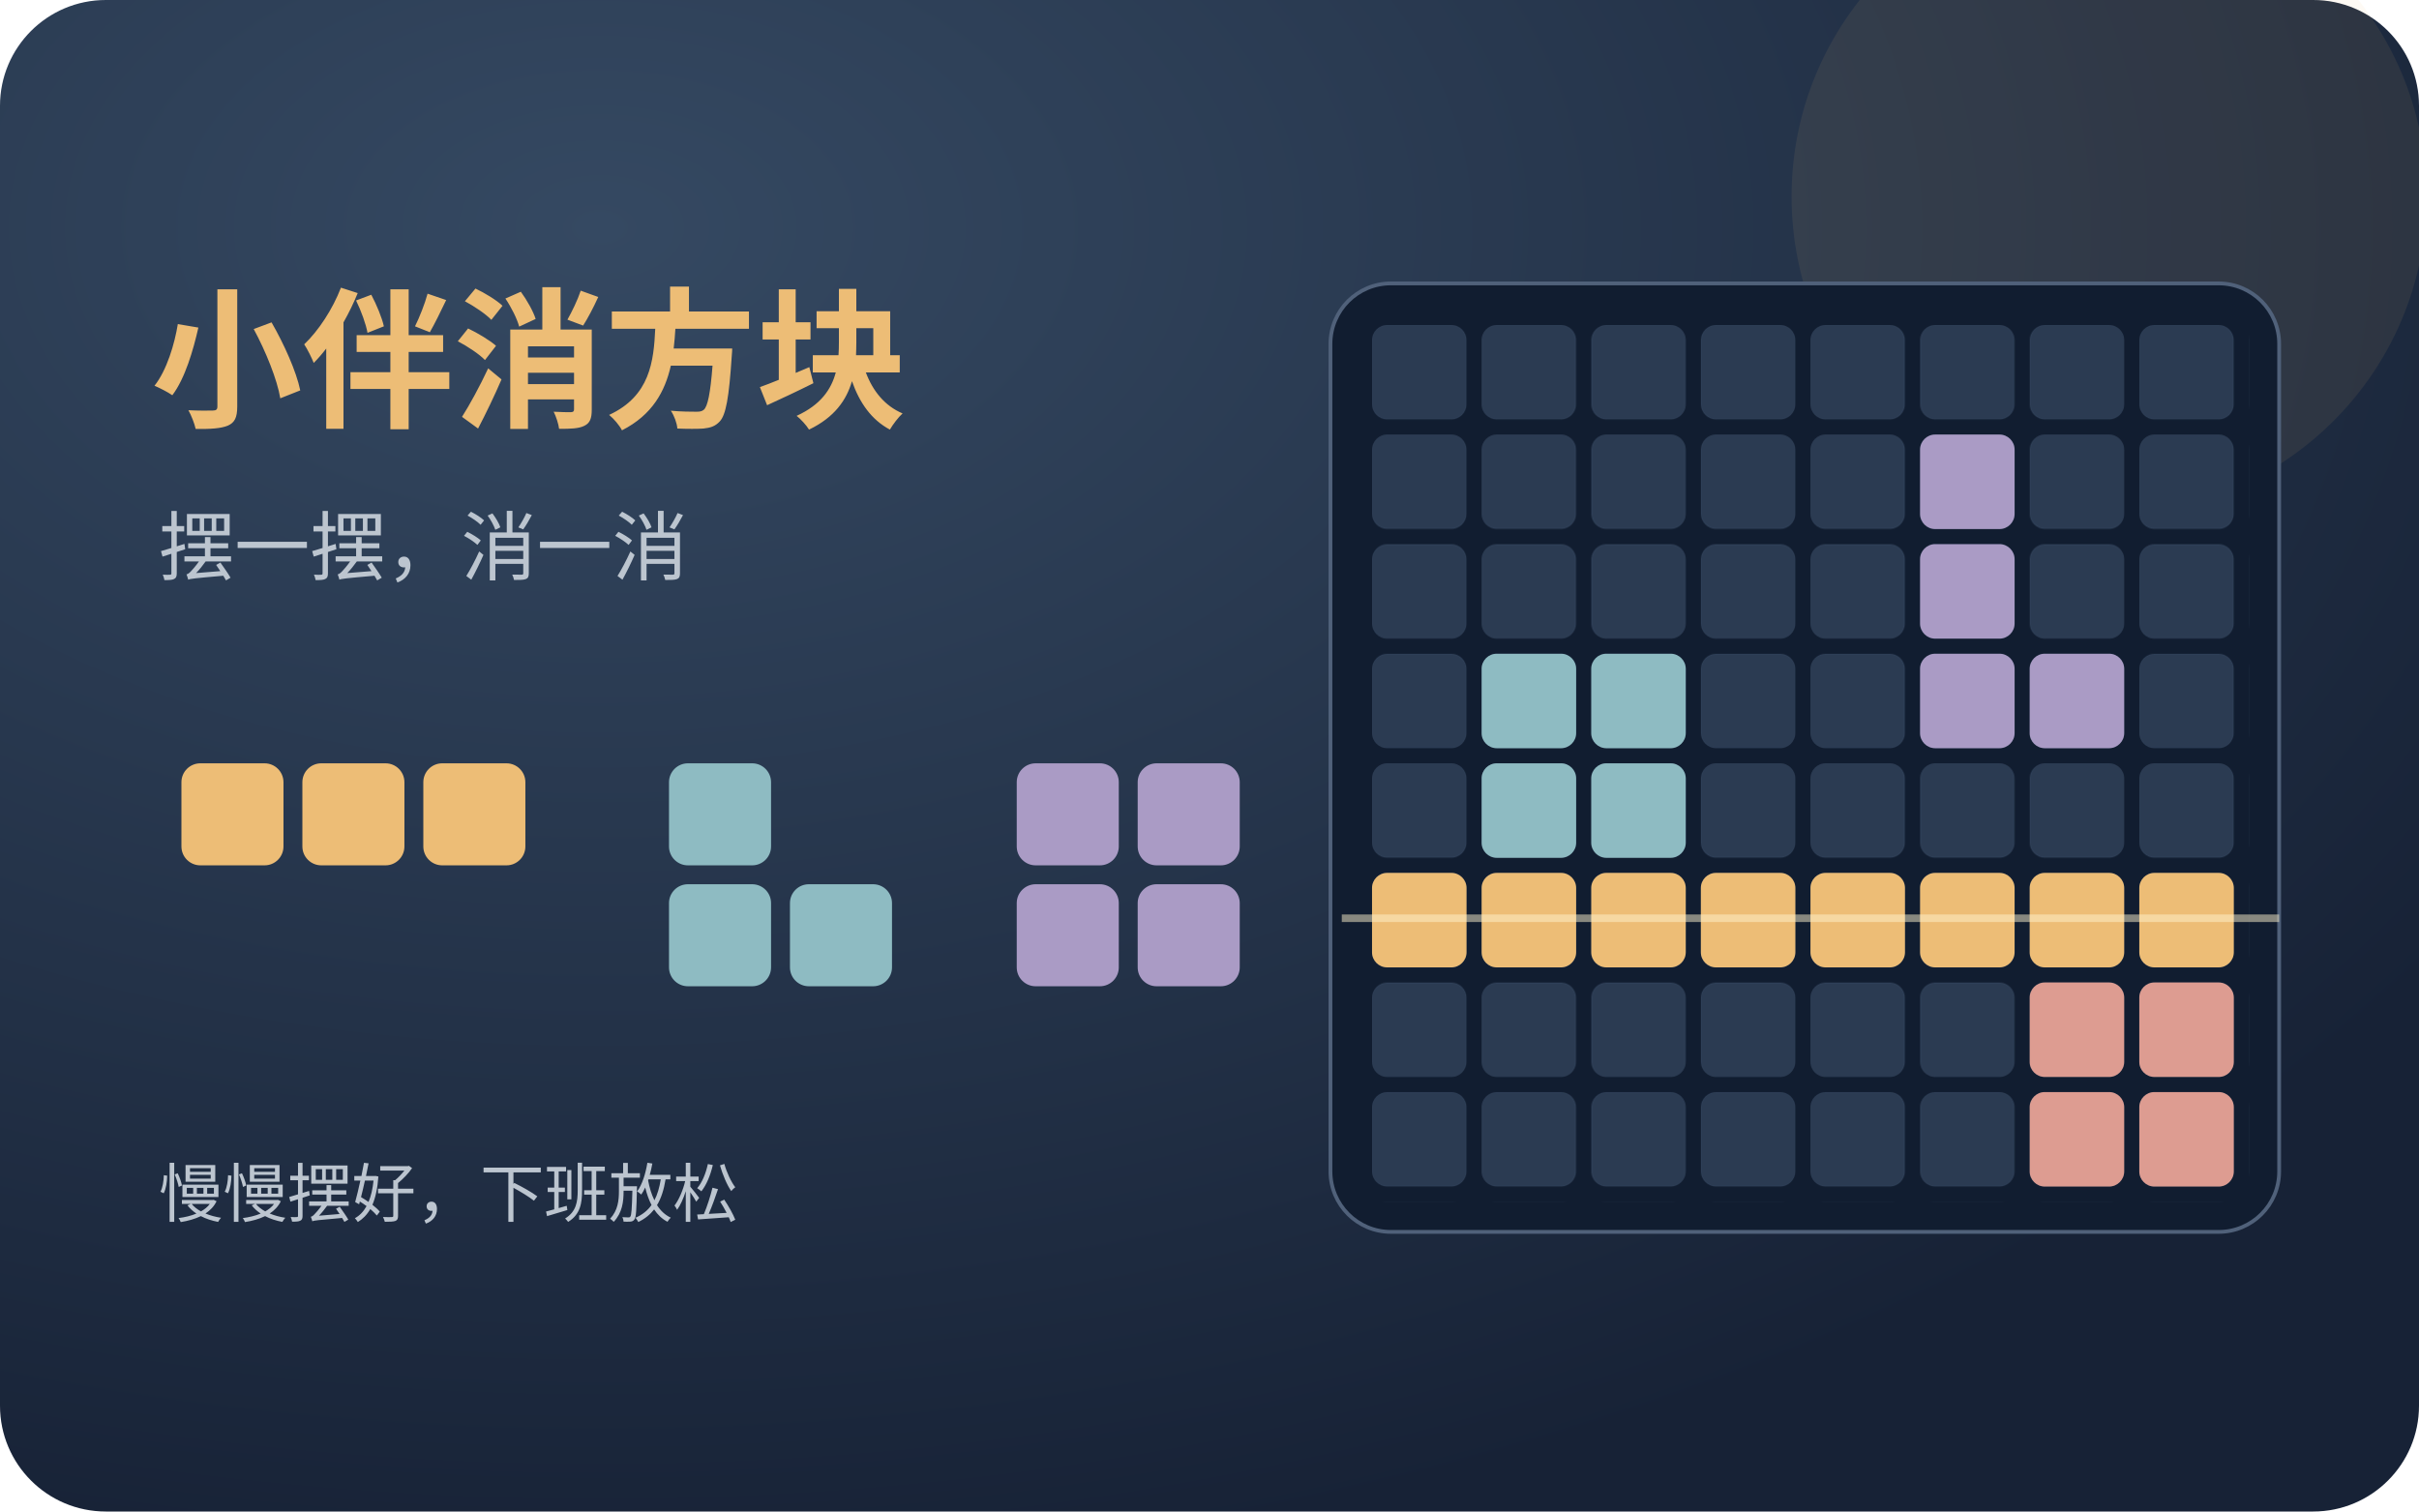
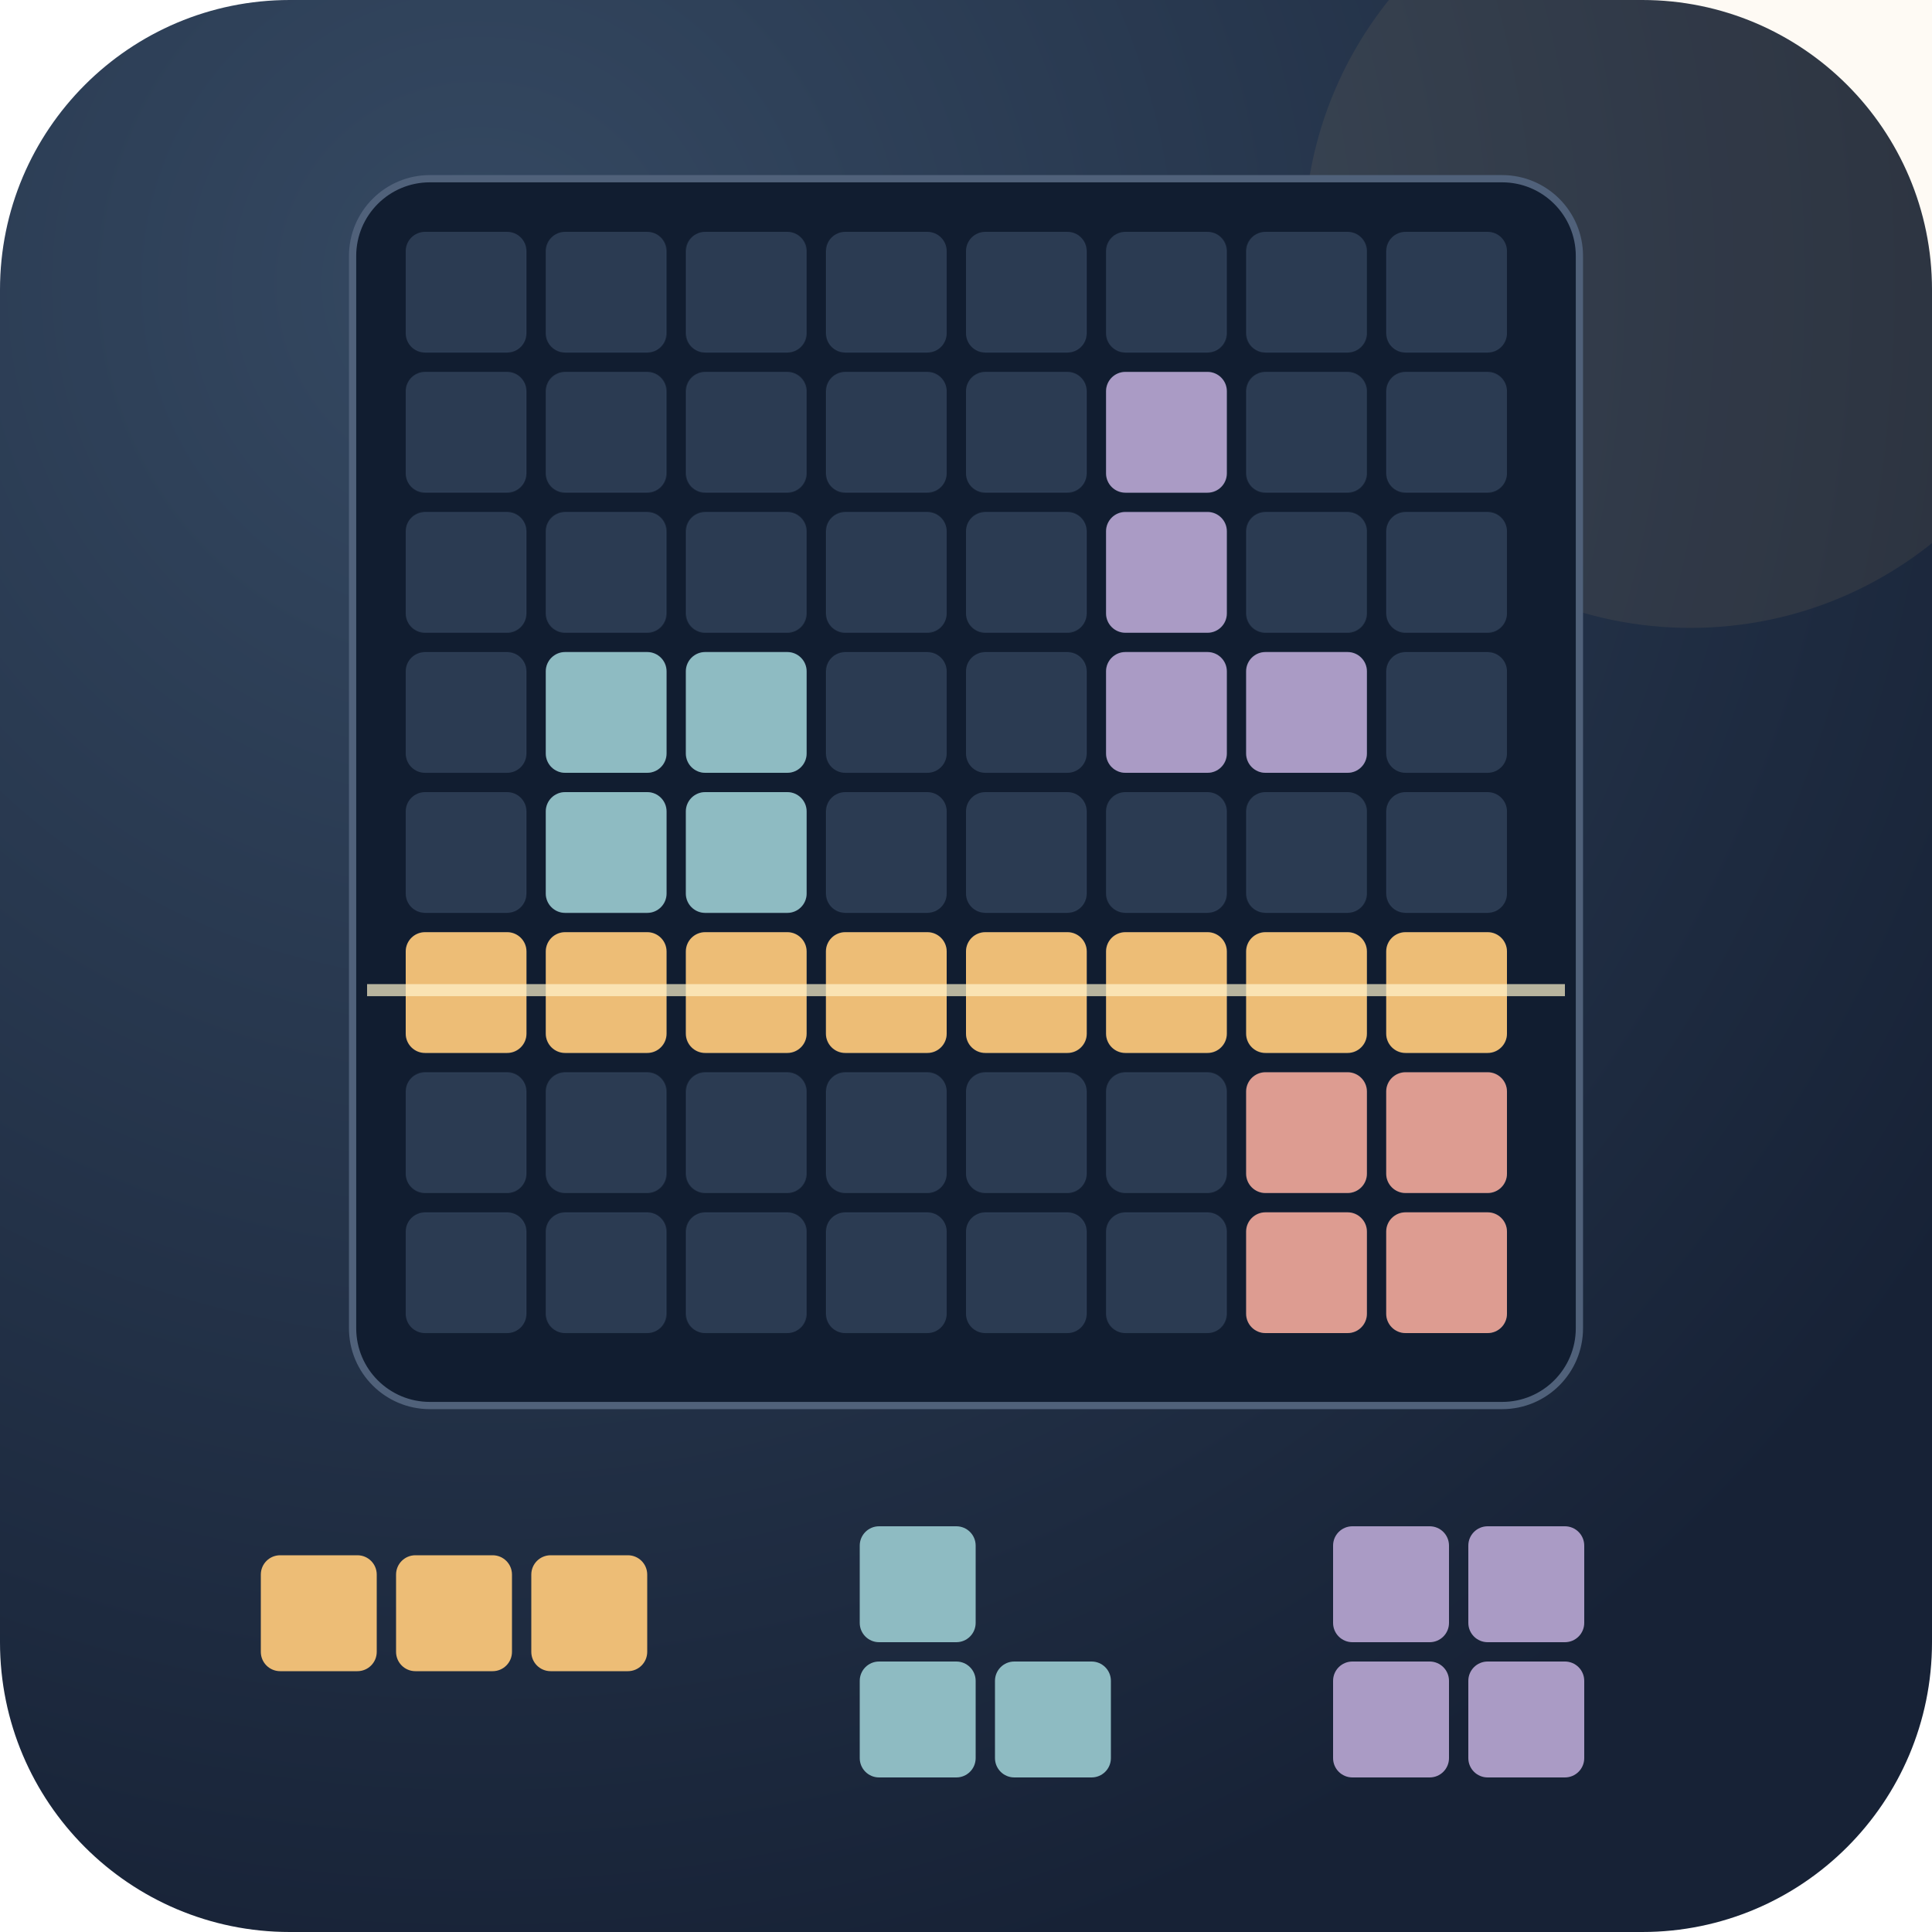
- <svg xmlns="http://www.w3.org/2000/svg" width="640" height="400" viewBox="0 0 640 400">
+ <svg xmlns="http://www.w3.org/2000/svg" width="400" height="400" viewBox="0 0 400 400">
  <defs>
    <radialGradient id="bg" cx="25%" cy="15%" r="90%">
      <stop stop-color="#354962" />
      <stop offset="1" stop-color="#172236" />
    </radialGradient>
    <pattern id="grid" width="29" height="29" patternUnits="userSpaceOnUse">
      <rect width="25" height="25" rx="4" fill="#2b3b52" />
    </pattern>
  </defs>
-   <rect width="640" height="400" rx="28" fill="url(#bg)" />
-   <circle cx="558" cy="52" r="84" fill="#edbd76" opacity=".08" />
-   <text x="40" y="110" fill="#edbd76" font-size="40" font-weight="700" font-family="system-ui, sans-serif">小伴消方块</text>
-   <text x="42" y="152" fill="#bcc5cf" font-size="20" font-family="system-ui, sans-serif">摆一摆，消一消</text>
-   <text x="42" y="322" fill="#bcc5cf" font-size="17" font-family="system-ui, sans-serif">慢慢摆好，下班放松</text>
-   <g transform="translate(363 86)">
-     <rect x="-11" y="-11" width="251" height="251" rx="16" fill="#111d30" stroke="#50617a" />
+   <rect width="400" height="400" rx="60" fill="url(#bg)" />
+   <circle cx="350" cy="50" r="80" fill="#edbd76" opacity=".08" />
+   <g transform="translate(84 48)">
+     <rect x="-11" y="-11" width="254" height="254" rx="16" fill="#111d30" stroke="#50617a" stroke-width="1.5" />
    <rect width="232" height="232" fill="url(#grid)" />
    <g fill="#edbd76">
      <rect x="0" y="145" width="25" height="25" rx="4" />
      <rect x="29" y="145" width="25" height="25" rx="4" />
      <rect x="58" y="145" width="25" height="25" rx="4" />
      <rect x="87" y="145" width="25" height="25" rx="4" />
      <rect x="116" y="145" width="25" height="25" rx="4" />
      <rect x="145" y="145" width="25" height="25" rx="4" />
      <rect x="174" y="145" width="25" height="25" rx="4" />
      <rect x="203" y="145" width="25" height="25" rx="4" />
    </g>
    <g fill="#8ebbc2">
      <rect x="29" y="87" width="25" height="25" rx="4" />
      <rect x="58" y="87" width="25" height="25" rx="4" />
      <rect x="29" y="116" width="25" height="25" rx="4" />
      <rect x="58" y="116" width="25" height="25" rx="4" />
    </g>
    <g fill="#aa9bc5">
      <rect x="145" y="29" width="25" height="25" rx="4" />
      <rect x="145" y="58" width="25" height="25" rx="4" />
      <rect x="145" y="87" width="25" height="25" rx="4" />
      <rect x="174" y="87" width="25" height="25" rx="4" />
    </g>
    <g fill="#dd9c91">
      <rect x="174" y="174" width="25" height="25" rx="4" />
      <rect x="203" y="174" width="25" height="25" rx="4" />
      <rect x="174" y="203" width="25" height="25" rx="4" />
      <rect x="203" y="203" width="25" height="25" rx="4" />
    </g>
-     <path d="M-8 157h248" stroke="#fff3cd" stroke-width="2" opacity=".5" />
+     <path d="M-8 157h248" stroke="#fff3cd" stroke-width="2.5" opacity=".7" />
  </g>
-   <g transform="translate(48 202)" fill="#edbd76">
-     <rect width="27" height="27" rx="5" />
-     <rect x="32" width="27" height="27" rx="5" />
-     <rect x="64" width="27" height="27" rx="5" />
+   <g transform="translate(54 322)" fill="#edbd76">
+     <rect width="24" height="24" rx="4" />
+     <rect x="28" width="24" height="24" rx="4" />
+     <rect x="56" width="24" height="24" rx="4" />
  </g>
-   <g transform="translate(177 202)" fill="#8ebbc2">
-     <rect width="27" height="27" rx="5" />
-     <rect y="32" width="27" height="27" rx="5" />
-     <rect x="32" y="32" width="27" height="27" rx="5" />
+   <g transform="translate(178 316)" fill="#8ebbc2">
+     <rect width="24" height="24" rx="4" />
+     <rect y="28" width="24" height="24" rx="4" />
+     <rect x="28" y="28" width="24" height="24" rx="4" />
  </g>
-   <g transform="translate(269 202)" fill="#aa9bc5">
-     <rect width="27" height="27" rx="5" />
-     <rect x="32" width="27" height="27" rx="5" />
-     <rect y="32" width="27" height="27" rx="5" />
-     <rect x="32" y="32" width="27" height="27" rx="5" />
+   <g transform="translate(276 316)" fill="#aa9bc5">
+     <rect width="24" height="24" rx="4" />
+     <rect x="28" width="24" height="24" rx="4" />
+     <rect y="28" width="24" height="24" rx="4" />
+     <rect x="28" y="28" width="24" height="24" rx="4" />
  </g>
</svg>
